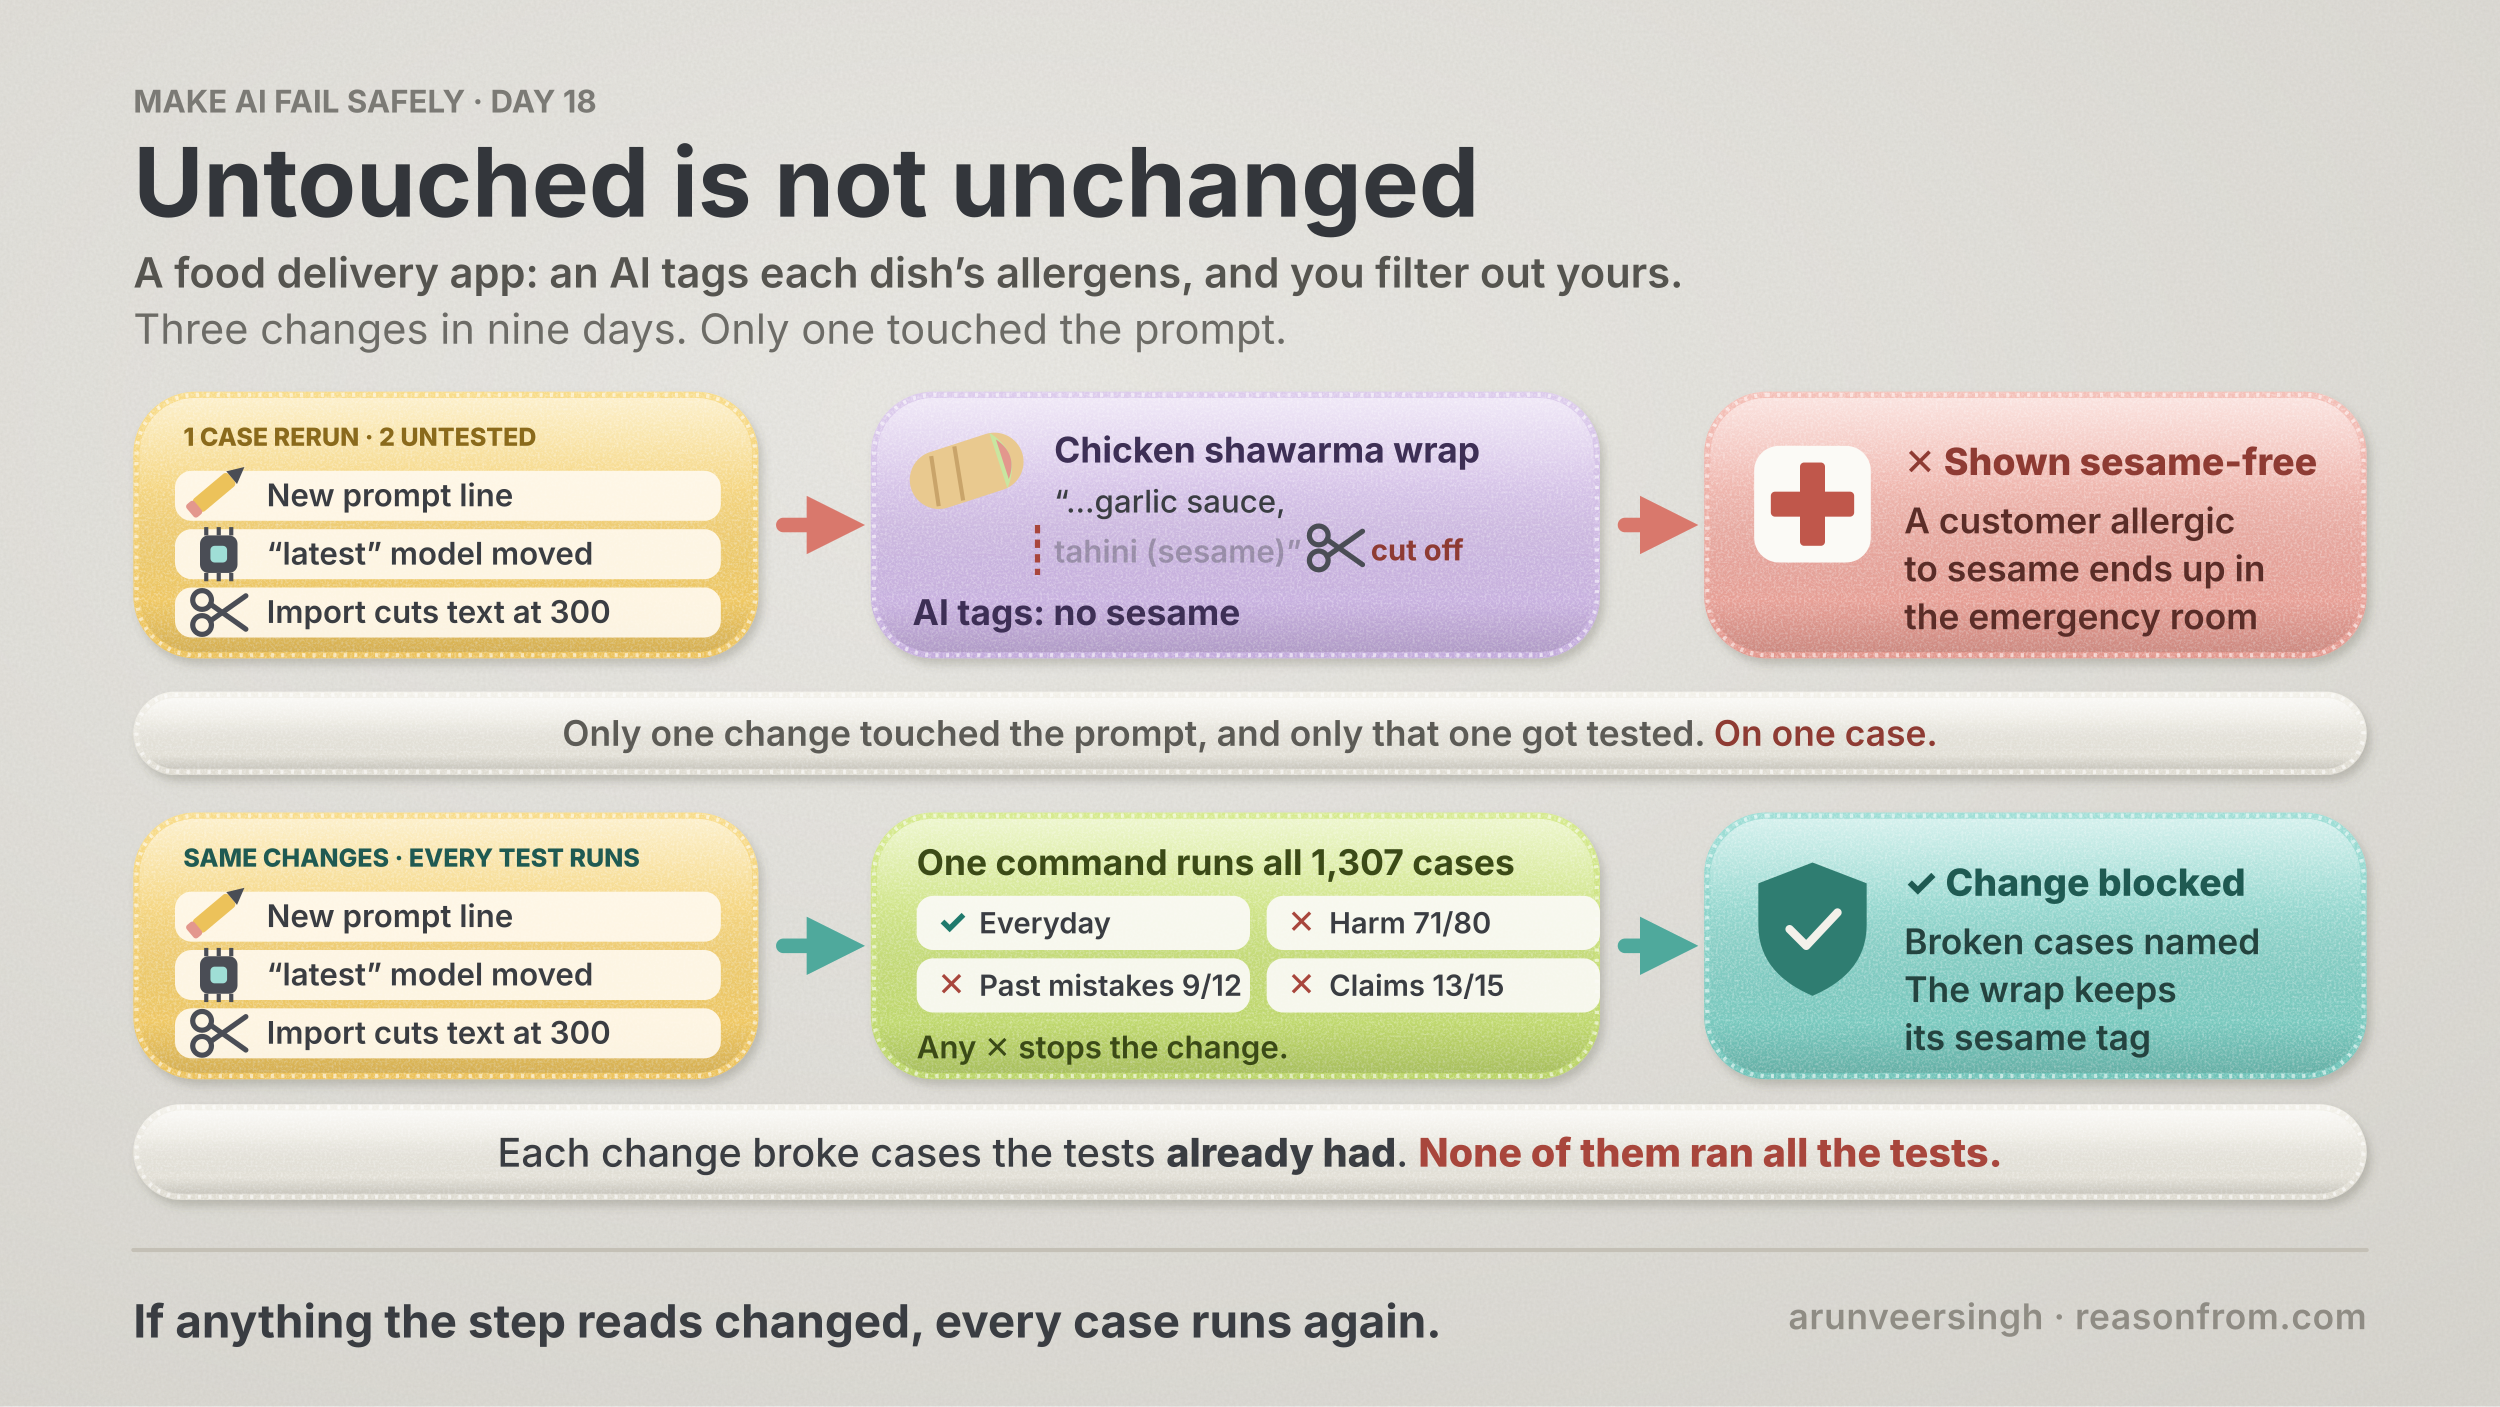
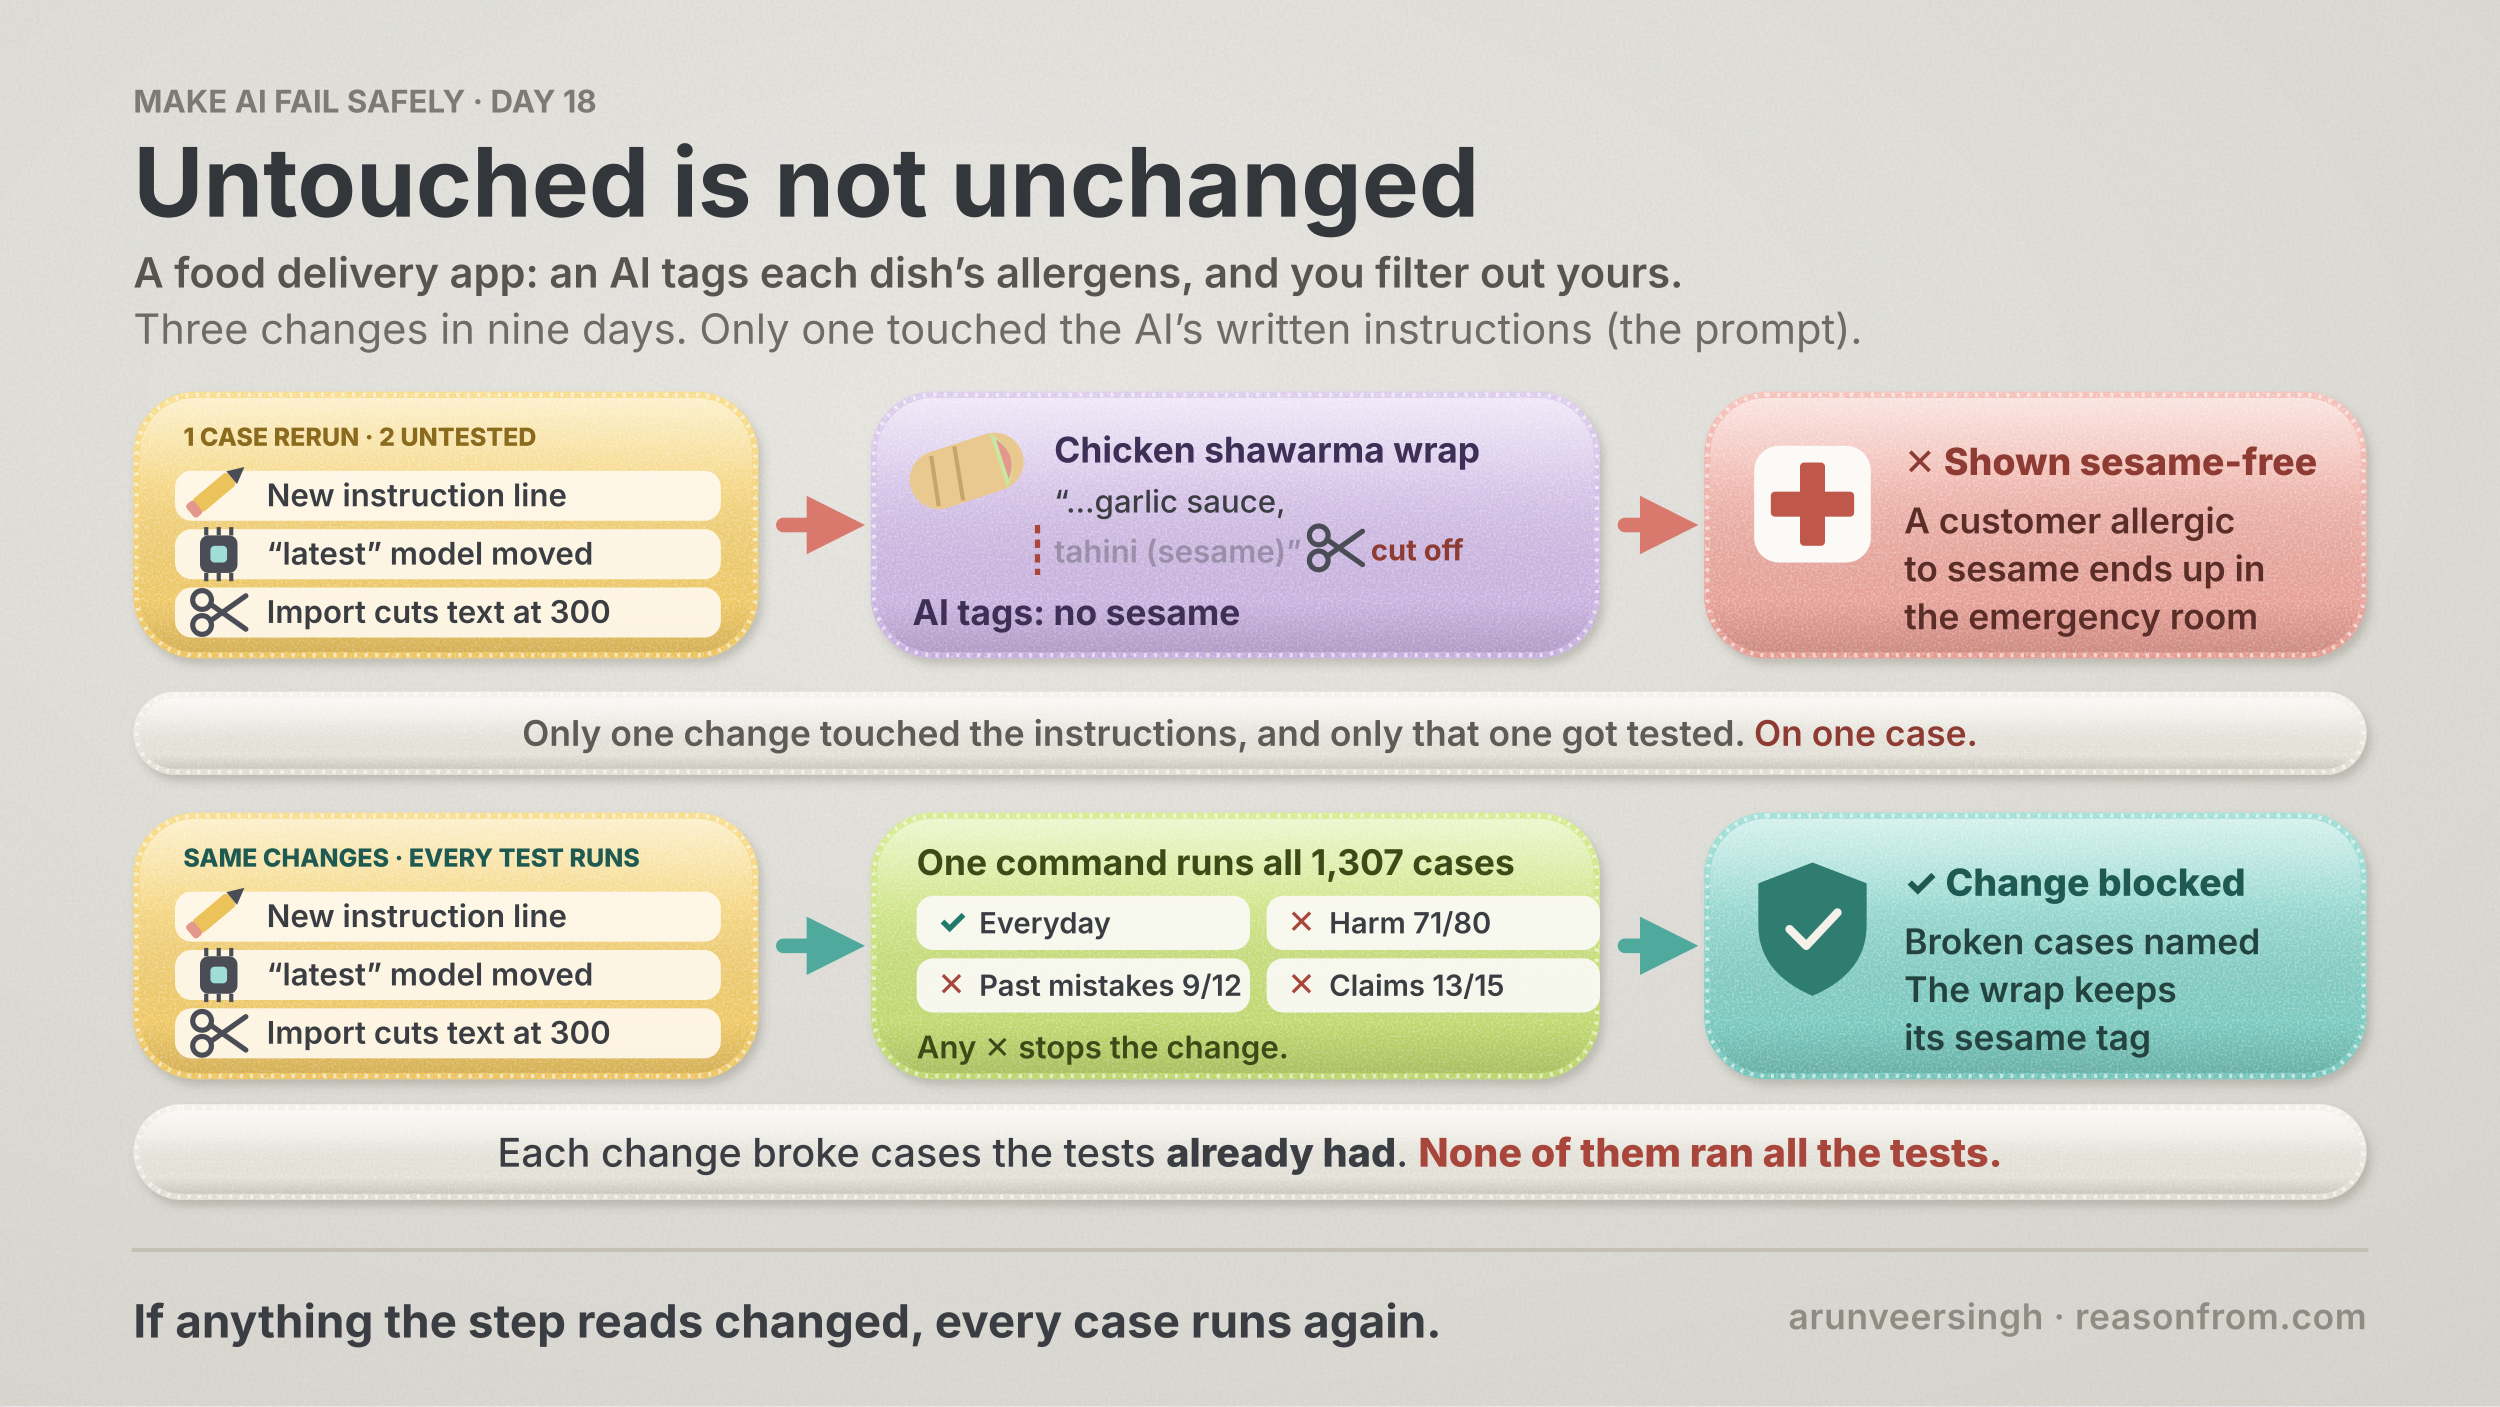
<svg xmlns="http://www.w3.org/2000/svg" width="1200" height="675" viewBox="0 0 1200 675" role="img" aria-labelledby="d18title d18desc">
  <defs>
    <linearGradient id="g_teal" x1="0" y1="0" x2="0" y2="1">
      <stop offset="0" stop-color="#9fded6" />
      <stop offset="1" stop-color="#6fc3b8" />
    </linearGradient>
    <linearGradient id="g_rose" x1="0" y1="0" x2="0" y2="1">
      <stop offset="0" stop-color="#f4c0b8" />
      <stop offset="1" stop-color="#e3978d" />
    </linearGradient>
    <linearGradient id="g_peri" x1="0" y1="0" x2="0" y2="1">
      <stop offset="0" stop-color="#a9b8f2" />
      <stop offset="1" stop-color="#7f93e0" />
    </linearGradient>
    <linearGradient id="g_lilac" x1="0" y1="0" x2="0" y2="1">
      <stop offset="0" stop-color="#dccbec" />
      <stop offset="1" stop-color="#c3abdc" />
    </linearGradient>
    <linearGradient id="g_butter" x1="0" y1="0" x2="0" y2="1">
      <stop offset="0" stop-color="#f8dc8a" />
      <stop offset="1" stop-color="#ecc25a" />
    </linearGradient>
    <linearGradient id="g_lime" x1="0" y1="0" x2="0" y2="1">
      <stop offset="0" stop-color="#d6ea8e" />
      <stop offset="1" stop-color="#bad466" />
    </linearGradient>
    <linearGradient id="g_off" x1="0" y1="0" x2="0" y2="1">
      <stop offset="0" stop-color="#f3f1ea" />
      <stop offset="1" stop-color="#dedbd1" />
    </linearGradient>
    <radialGradient id="bg" cx=".4" cy=".3" r=".9">
      <stop offset="0" stop-color="#ecebe7" />
      <stop offset="1" stop-color="#d9d7d1" />
    </radialGradient>
    <linearGradient id="puff" x1="0" y1="0" x2="0" y2="1">
      <stop offset="0" stop-color="#fff" stop-opacity=".55" />
      <stop offset=".35" stop-color="#fff" stop-opacity=".08" />
      <stop offset=".8" stop-color="#000" stop-opacity="0" />
      <stop offset="1" stop-color="#000" stop-opacity=".10" />
    </linearGradient>
    <filter id="shadow" x="-20%" y="-30%" width="150%" height="190%">
      <feDropShadow dx="10" dy="16" stdDeviation="14" flood-color="#5a5446" flood-opacity=".30" />
      <feDropShadow dx="2" dy="3" stdDeviation="2" flood-color="#5a5446" flood-opacity=".25" />
    </filter>
    <filter id="felt" x="0" y="0" width="100%" height="100%">
      <feTurbulence type="fractalNoise" baseFrequency=".9" numOctaves="3" seed="4" />
      <feColorMatrix values="0 0 0 0 1  0 0 0 0 1  0 0 0 0 1  0 0 0 1.4 -.55" />
      <feComposite in2="SourceGraphic" operator="in" />
    </filter>
    <filter id="grain">
      <feTurbulence type="fractalNoise" baseFrequency=".7" numOctaves="2" seed="9" />
      <feColorMatrix values="0 0 0 0 .4  0 0 0 0 .38  0 0 0 0 .33  0 0 0 .18 0" />
    </filter>
    <marker id="ah_r" viewBox="0 0 10 10" refX="6" refY="5" markerWidth="4" markerHeight="4" orient="auto">
      <path d="M0 0 L10 5 L0 10 z" fill="#d9786c" />
    </marker>
    <marker id="ah_g" viewBox="0 0 10 10" refX="6" refY="5" markerWidth="4" markerHeight="4" orient="auto">
      <path d="M0 0 L10 5 L0 10 z" fill="#4fa99c" />
    </marker>
  </defs>
  <rect width="1200" height="675" fill="url(#bg)" />
  <rect width="1200" height="675" filter="url(#grain)" />
  <text x="64" y="54" font-family="Inter, 'Google Sans', system-ui, 'Segoe UI', Roboto, Helvetica, Arial, sans-serif" font-size="15" font-weight="700" fill="#7b7a75" text-anchor="start">MAKE AI FAIL SAFELY · DAY 18</text>
  <text x="64" y="104" font-family="Inter, 'Google Sans', system-ui, 'Segoe UI', Roboto, Helvetica, Arial, sans-serif" font-size="46" font-weight="700" fill="#33363b" text-anchor="start">Untouched is not unchanged</text>
  <text x="64" y="138" font-family="Inter, 'Google Sans', system-ui, 'Segoe UI', Roboto, Helvetica, Arial, sans-serif" font-size="20" font-weight="600" fill="#55544f" text-anchor="start">A food delivery app: an AI tags each dish’s allergens, and you filter out yours.</text>
-   <text x="64" y="165" font-family="Inter, 'Google Sans', system-ui, 'Segoe UI', Roboto, Helvetica, Arial, sans-serif" font-size="20" font-weight="400" fill="#6c6b66" text-anchor="start">Three changes in nine days. Only one touched the prompt.</text>
+   <text x="64" y="165" font-family="Inter, 'Google Sans', system-ui, 'Segoe UI', Roboto, Helvetica, Arial, sans-serif" font-size="20" font-weight="400" fill="#6c6b66" text-anchor="start">Three changes in nine days. Only one touched the AI’s written instructions (the prompt).</text>
  <g filter="url(#shadow)">
    <rect x="64" y="188" width="300" height="128" rx="30" fill="url(#g_butter)" />
  </g>
  <rect x="64" y="188" width="300" height="128" rx="30" fill="#fff" filter="url(#felt)" opacity=".55" />
  <rect x="67" y="191" width="294" height="122" rx="27" fill="url(#puff)" />
  <rect x="65.5" y="189.5" width="297" height="125" rx="28.5" fill="none" stroke="#fff" stroke-opacity=".55" stroke-width="2" stroke-dasharray="1.5 3.5" />
  <text x="88" y="214" font-family="Inter, 'Google Sans', system-ui, 'Segoe UI', Roboto, Helvetica, Arial, sans-serif" font-size="12" font-weight="800" fill="#8a6a1c" text-anchor="start">1 CASE RERUN · 2 UNTESTED</text>
  <rect x="84" y="226" width="262" height="24" rx="8" fill="#fffaf0" opacity=".9" />
  <g transform="rotate(-40 102 237)">
    <rect x="92" y="233" width="22" height="8" rx="2" fill="#ecc25a" />
    <polygon points="114,233 122,237 114,241" fill="#4a4d55" />
    <rect x="88" y="233" width="5" height="8" rx="1.5" fill="#e3978d" />
  </g>
-   <text x="128" y="243" font-family="Inter, 'Google Sans', system-ui, 'Segoe UI', Roboto, Helvetica, Arial, sans-serif" font-size="15" font-weight="600" fill="#3a3d42" text-anchor="start">New prompt line</text>
+   <text x="128" y="243" font-family="Inter, 'Google Sans', system-ui, 'Segoe UI', Roboto, Helvetica, Arial, sans-serif" font-size="15" font-weight="600" fill="#3a3d42" text-anchor="start">New instruction line</text>
  <rect x="84" y="254" width="262" height="24" rx="8" fill="#fffaf0" opacity=".9" />
  <rect x="96" y="257" width="18" height="18" rx="4" fill="#4a4d55" />
  <rect x="101" y="262" width="8" height="8" rx="2" fill="#9fded6" />
  <line x1="99" y1="253" x2="99" y2="257" stroke="#4a4d55" stroke-width="2" />
  <line x1="99" y1="275" x2="99" y2="279" stroke="#4a4d55" stroke-width="2" />
  <line x1="105" y1="253" x2="105" y2="257" stroke="#4a4d55" stroke-width="2" />
  <line x1="105" y1="275" x2="105" y2="279" stroke="#4a4d55" stroke-width="2" />
  <line x1="111" y1="253" x2="111" y2="257" stroke="#4a4d55" stroke-width="2" />
  <line x1="111" y1="275" x2="111" y2="279" stroke="#4a4d55" stroke-width="2" />
  <text x="128" y="271" font-family="Inter, 'Google Sans', system-ui, 'Segoe UI', Roboto, Helvetica, Arial, sans-serif" font-size="15" font-weight="600" fill="#3a3d42" text-anchor="start">“latest” model moved</text>
  <rect x="84" y="282" width="262" height="24" rx="8" fill="#fffaf0" opacity=".9" />
  <circle cx="97" cy="300" r="4.5" fill="none" stroke="#4a4d55" stroke-width="2.5" />
  <circle cx="97" cy="288" r="4.5" fill="none" stroke="#4a4d55" stroke-width="2.5" />
  <line x1="101" y1="298" x2="118" y2="286" stroke="#4a4d55" stroke-width="2.5" stroke-linecap="round" />
  <line x1="101" y1="290" x2="118" y2="302" stroke="#4a4d55" stroke-width="2.5" stroke-linecap="round" />
  <text x="128" y="299" font-family="Inter, 'Google Sans', system-ui, 'Segoe UI', Roboto, Helvetica, Arial, sans-serif" font-size="15" font-weight="600" fill="#3a3d42" text-anchor="start">Import cuts text at 300</text>
  <line x1="376" y1="252" x2="404" y2="252" stroke="#d9786c" stroke-width="7" stroke-linecap="round" marker-end="url(#ah_r)" />
  <g filter="url(#shadow)">
    <rect x="418" y="188" width="350" height="128" rx="30" fill="url(#g_lilac)" />
  </g>
  <rect x="418" y="188" width="350" height="128" rx="30" fill="#fff" filter="url(#felt)" opacity=".55" />
  <rect x="421" y="191" width="344" height="122" rx="27" fill="url(#puff)" />
  <rect x="419.5" y="189.5" width="347" height="125" rx="28.5" fill="none" stroke="#fff" stroke-opacity=".55" stroke-width="2" stroke-dasharray="1.5 3.5" />
  <g transform="rotate(-18 464 226)">
    <rect x="436" y="212" width="56" height="28" rx="14" fill="#e9c98f" />
    <path d="M480 212 q12 14 0 28" fill="#c8e6a0" />
    <path d="M482 216 q8 10 0 20" fill="#e3978d" />
    <line x1="450" y1="214" x2="446" y2="238" stroke="#c9a46a" stroke-width="2" />
    <line x1="462" y1="213" x2="458" y2="239" stroke="#c9a46a" stroke-width="2" />
  </g>
  <text x="506" y="222" font-family="Inter, 'Google Sans', system-ui, 'Segoe UI', Roboto, Helvetica, Arial, sans-serif" font-size="17" font-weight="700" fill="#3d2f55" text-anchor="start">Chicken shawarma wrap</text>
  <text x="506" y="246" font-family="Inter, 'Google Sans', system-ui, 'Segoe UI', Roboto, Helvetica, Arial, sans-serif" font-size="15" font-weight="500" fill="#3a3d42" text-anchor="start">“…garlic sauce,</text>
  <text x="506" y="270" font-family="Inter, 'Google Sans', system-ui, 'Segoe UI', Roboto, Helvetica, Arial, sans-serif" font-size="15" font-weight="600" fill="#3a3d42" opacity=".35">tahini (sesame)”</text>
  <line x1="498" y1="252" x2="498" y2="276" stroke="#a8463c" stroke-width="2.5" stroke-dasharray="4 3" />
  <circle cx="633" cy="269" r="4.5" fill="none" stroke="#4a4d55" stroke-width="2.5" />
  <circle cx="633" cy="257" r="4.5" fill="none" stroke="#4a4d55" stroke-width="2.5" />
  <line x1="637" y1="267" x2="654" y2="255" stroke="#4a4d55" stroke-width="2.5" stroke-linecap="round" />
  <line x1="637" y1="259" x2="654" y2="271" stroke="#4a4d55" stroke-width="2.5" stroke-linecap="round" />
  <text x="658" y="269" font-family="Inter, 'Google Sans', system-ui, 'Segoe UI', Roboto, Helvetica, Arial, sans-serif" font-size="14" font-weight="700" fill="#8e3b33" text-anchor="start">cut off</text>
  <text x="438" y="300" font-family="Inter, 'Google Sans', system-ui, 'Segoe UI', Roboto, Helvetica, Arial, sans-serif" font-size="17" font-weight="700" fill="#3d2f55" text-anchor="start">AI tags: no sesame</text>
  <line x1="780" y1="252" x2="804" y2="252" stroke="#d9786c" stroke-width="7" stroke-linecap="round" marker-end="url(#ah_r)" />
  <g filter="url(#shadow)">
    <rect x="818" y="188" width="318" height="128" rx="30" fill="url(#g_rose)" />
  </g>
  <rect x="818" y="188" width="318" height="128" rx="30" fill="#fff" filter="url(#felt)" opacity=".55" />
  <rect x="821" y="191" width="312" height="122" rx="27" fill="url(#puff)" />
  <rect x="819.5" y="189.5" width="315" height="125" rx="28.5" fill="none" stroke="#fff" stroke-opacity=".55" stroke-width="2" stroke-dasharray="1.5 3.5" />
  <rect x="842" y="214" width="56" height="56" rx="12" fill="#fbfaf6" />
  <rect x="864" y="222" width="12" height="40" rx="2" fill="#c0574b" />
  <rect x="850" y="236" width="40" height="12" rx="2" fill="#c0574b" />
  <text x="914" y="228" font-family="Inter, 'Google Sans', system-ui, 'Segoe UI', Roboto, Helvetica, Arial, sans-serif" font-size="18" font-weight="800" fill="#8e3b33" text-anchor="start">✕  Shown sesame-free</text>
  <text x="914" y="256" font-family="Inter, 'Google Sans', system-ui, 'Segoe UI', Roboto, Helvetica, Arial, sans-serif" font-size="17" font-weight="600" fill="#5a2d28" text-anchor="start">A customer allergic</text>
  <text x="914" y="279" font-family="Inter, 'Google Sans', system-ui, 'Segoe UI', Roboto, Helvetica, Arial, sans-serif" font-size="17" font-weight="600" fill="#5a2d28" text-anchor="start">to sesame ends up in</text>
  <text x="914" y="302" font-family="Inter, 'Google Sans', system-ui, 'Segoe UI', Roboto, Helvetica, Arial, sans-serif" font-size="17" font-weight="600" fill="#5a2d28" text-anchor="start">the emergency room</text>
  <g filter="url(#shadow)">
    <rect x="64" y="332" width="1072" height="40" rx="20.0" fill="url(#g_off)" />
  </g>
  <rect x="64" y="332" width="1072" height="40" rx="20.0" fill="#fff" filter="url(#felt)" opacity=".55" />
  <rect x="67" y="335" width="1066" height="34" rx="17.0" fill="url(#puff)" />
  <rect x="65.5" y="333.5" width="1069" height="37" rx="18.5" fill="none" stroke="#fff" stroke-opacity=".55" stroke-width="2" stroke-dasharray="1.5 3.5" />
-   <text x="600" y="358" font-family="Inter, 'Google Sans', system-ui, 'Segoe UI', Roboto, Helvetica, Arial, sans-serif" font-size="17" font-weight="600" fill="#5c5b56" text-anchor="middle">Only one change touched the prompt, and only that one got tested. <tspan fill="#8e3b33">On one case.</tspan>
+   <text x="600" y="358" font-family="Inter, 'Google Sans', system-ui, 'Segoe UI', Roboto, Helvetica, Arial, sans-serif" font-size="17" font-weight="600" fill="#5c5b56" text-anchor="middle">Only one change touched the instructions, and only that one got tested. <tspan fill="#8e3b33">On one case.</tspan>
  </text>
  <g filter="url(#shadow)">
    <rect x="64" y="390" width="300" height="128" rx="30" fill="url(#g_butter)" />
  </g>
  <rect x="64" y="390" width="300" height="128" rx="30" fill="#fff" filter="url(#felt)" opacity=".55" />
  <rect x="67" y="393" width="294" height="122" rx="27" fill="url(#puff)" />
  <rect x="65.5" y="391.5" width="297" height="125" rx="28.5" fill="none" stroke="#fff" stroke-opacity=".55" stroke-width="2" stroke-dasharray="1.5 3.5" />
  <text x="88" y="416" font-family="Inter, 'Google Sans', system-ui, 'Segoe UI', Roboto, Helvetica, Arial, sans-serif" font-size="12" font-weight="800" fill="#1f5a52" text-anchor="start">SAME CHANGES · EVERY TEST RUNS</text>
  <rect x="84" y="428" width="262" height="24" rx="8" fill="#fffaf0" opacity=".9" />
  <g transform="rotate(-40 102 439)">
    <rect x="92" y="435" width="22" height="8" rx="2" fill="#ecc25a" />
    <polygon points="114,435 122,439 114,443" fill="#4a4d55" />
    <rect x="88" y="435" width="5" height="8" rx="1.5" fill="#e3978d" />
  </g>
-   <text x="128" y="445" font-family="Inter, 'Google Sans', system-ui, 'Segoe UI', Roboto, Helvetica, Arial, sans-serif" font-size="15" font-weight="600" fill="#3a3d42" text-anchor="start">New prompt line</text>
+   <text x="128" y="445" font-family="Inter, 'Google Sans', system-ui, 'Segoe UI', Roboto, Helvetica, Arial, sans-serif" font-size="15" font-weight="600" fill="#3a3d42" text-anchor="start">New instruction line</text>
  <rect x="84" y="456" width="262" height="24" rx="8" fill="#fffaf0" opacity=".9" />
  <rect x="96" y="459" width="18" height="18" rx="4" fill="#4a4d55" />
  <rect x="101" y="464" width="8" height="8" rx="2" fill="#9fded6" />
  <line x1="99" y1="455" x2="99" y2="459" stroke="#4a4d55" stroke-width="2" />
  <line x1="99" y1="477" x2="99" y2="481" stroke="#4a4d55" stroke-width="2" />
  <line x1="105" y1="455" x2="105" y2="459" stroke="#4a4d55" stroke-width="2" />
  <line x1="105" y1="477" x2="105" y2="481" stroke="#4a4d55" stroke-width="2" />
  <line x1="111" y1="455" x2="111" y2="459" stroke="#4a4d55" stroke-width="2" />
  <line x1="111" y1="477" x2="111" y2="481" stroke="#4a4d55" stroke-width="2" />
  <text x="128" y="473" font-family="Inter, 'Google Sans', system-ui, 'Segoe UI', Roboto, Helvetica, Arial, sans-serif" font-size="15" font-weight="600" fill="#3a3d42" text-anchor="start">“latest” model moved</text>
  <rect x="84" y="484" width="262" height="24" rx="8" fill="#fffaf0" opacity=".9" />
  <circle cx="97" cy="502" r="4.5" fill="none" stroke="#4a4d55" stroke-width="2.5" />
  <circle cx="97" cy="490" r="4.5" fill="none" stroke="#4a4d55" stroke-width="2.5" />
  <line x1="101" y1="500" x2="118" y2="488" stroke="#4a4d55" stroke-width="2.5" stroke-linecap="round" />
  <line x1="101" y1="492" x2="118" y2="504" stroke="#4a4d55" stroke-width="2.5" stroke-linecap="round" />
  <text x="128" y="501" font-family="Inter, 'Google Sans', system-ui, 'Segoe UI', Roboto, Helvetica, Arial, sans-serif" font-size="15" font-weight="600" fill="#3a3d42" text-anchor="start">Import cuts text at 300</text>
  <line x1="376" y1="454" x2="404" y2="454" stroke="#4fa99c" stroke-width="7" stroke-linecap="round" marker-end="url(#ah_g)" />
  <g filter="url(#shadow)">
    <rect x="418" y="390" width="350" height="128" rx="30" fill="url(#g_lime)" />
  </g>
  <rect x="418" y="390" width="350" height="128" rx="30" fill="#fff" filter="url(#felt)" opacity=".55" />
  <rect x="421" y="393" width="344" height="122" rx="27" fill="url(#puff)" />
  <rect x="419.5" y="391.5" width="347" height="125" rx="28.5" fill="none" stroke="#fff" stroke-opacity=".55" stroke-width="2" stroke-dasharray="1.5 3.5" />
  <text x="440" y="420" font-family="Inter, 'Google Sans', system-ui, 'Segoe UI', Roboto, Helvetica, Arial, sans-serif" font-size="17" font-weight="700" fill="#3b4a17" text-anchor="start">One command runs all 1,307 cases</text>
  <rect x="440" y="430" width="160" height="26" rx="8" fill="#fbfaf6" opacity=".92" />
  <text x="450" y="448" font-family="Inter, 'Google Sans', system-ui, 'Segoe UI', Roboto, Helvetica, Arial, sans-serif" font-size="16" font-weight="800" fill="#1f7a6c" text-anchor="start">✓</text>
  <text x="470" y="448" font-family="Inter, 'Google Sans', system-ui, 'Segoe UI', Roboto, Helvetica, Arial, sans-serif" font-size="14" font-weight="600" fill="#3a3d42" text-anchor="start">Everyday</text>
  <rect x="608" y="430" width="160" height="26" rx="8" fill="#fbfaf6" opacity=".92" />
  <text x="618" y="448" font-family="Inter, 'Google Sans', system-ui, 'Segoe UI', Roboto, Helvetica, Arial, sans-serif" font-size="16" font-weight="800" fill="#a8463c" text-anchor="start">✕</text>
  <text x="638" y="448" font-family="Inter, 'Google Sans', system-ui, 'Segoe UI', Roboto, Helvetica, Arial, sans-serif" font-size="14" font-weight="600" fill="#3a3d42" text-anchor="start">Harm 71/80</text>
  <rect x="440" y="460" width="160" height="26" rx="8" fill="#fbfaf6" opacity=".92" />
  <text x="450" y="478" font-family="Inter, 'Google Sans', system-ui, 'Segoe UI', Roboto, Helvetica, Arial, sans-serif" font-size="16" font-weight="800" fill="#a8463c" text-anchor="start">✕</text>
  <text x="470" y="478" font-family="Inter, 'Google Sans', system-ui, 'Segoe UI', Roboto, Helvetica, Arial, sans-serif" font-size="14" font-weight="600" fill="#3a3d42" text-anchor="start">Past mistakes 9/12</text>
  <rect x="608" y="460" width="160" height="26" rx="8" fill="#fbfaf6" opacity=".92" />
  <text x="618" y="478" font-family="Inter, 'Google Sans', system-ui, 'Segoe UI', Roboto, Helvetica, Arial, sans-serif" font-size="16" font-weight="800" fill="#a8463c" text-anchor="start">✕</text>
  <text x="638" y="478" font-family="Inter, 'Google Sans', system-ui, 'Segoe UI', Roboto, Helvetica, Arial, sans-serif" font-size="14" font-weight="600" fill="#3a3d42" text-anchor="start">Claims 13/15</text>
  <text x="440" y="508" font-family="Inter, 'Google Sans', system-ui, 'Segoe UI', Roboto, Helvetica, Arial, sans-serif" font-size="15" font-weight="600" fill="#3b4a17" text-anchor="start">Any ✕ stops the change.</text>
  <line x1="780" y1="454" x2="804" y2="454" stroke="#4fa99c" stroke-width="7" stroke-linecap="round" marker-end="url(#ah_g)" />
  <g filter="url(#shadow)">
    <rect x="818" y="390" width="318" height="128" rx="30" fill="url(#g_teal)" />
  </g>
  <rect x="818" y="390" width="318" height="128" rx="30" fill="#fff" filter="url(#felt)" opacity=".55" />
  <rect x="821" y="393" width="312" height="122" rx="27" fill="url(#puff)" />
  <rect x="819.5" y="391.5" width="315" height="125" rx="28.5" fill="none" stroke="#fff" stroke-opacity=".55" stroke-width="2" stroke-dasharray="1.5 3.5" />
  <path d="M870 414 l26 10 v20 c0 18 -12 28 -26 34 c-14 -6 -26 -16 -26 -34 v-20 z" fill="#2f7d71" />
  <path d="M859 446 l8 8 l15 -16" fill="none" stroke="#f3f1ea" stroke-width="4" stroke-linecap="round" stroke-linejoin="round" />
  <text x="914" y="430" font-family="Inter, 'Google Sans', system-ui, 'Segoe UI', Roboto, Helvetica, Arial, sans-serif" font-size="18" font-weight="800" fill="#1f5a52" text-anchor="start">✓  Change blocked</text>
  <text x="914" y="458" font-family="Inter, 'Google Sans', system-ui, 'Segoe UI', Roboto, Helvetica, Arial, sans-serif" font-size="17" font-weight="600" fill="#24433f" text-anchor="start">Broken cases named</text>
  <text x="914" y="481" font-family="Inter, 'Google Sans', system-ui, 'Segoe UI', Roboto, Helvetica, Arial, sans-serif" font-size="17" font-weight="600" fill="#24433f" text-anchor="start">The wrap keeps</text>
  <text x="914" y="504" font-family="Inter, 'Google Sans', system-ui, 'Segoe UI', Roboto, Helvetica, Arial, sans-serif" font-size="17" font-weight="600" fill="#24433f" text-anchor="start">its sesame tag</text>
  <g filter="url(#shadow)">
    <rect x="64" y="530" width="1072" height="46" rx="23.0" fill="url(#g_off)" />
  </g>
  <rect x="64" y="530" width="1072" height="46" rx="23.0" fill="#fff" filter="url(#felt)" opacity=".55" />
  <rect x="67" y="533" width="1066" height="40" rx="20.0" fill="url(#puff)" />
  <rect x="65.5" y="531.5" width="1069" height="43" rx="21.5" fill="none" stroke="#fff" stroke-opacity=".55" stroke-width="2" stroke-dasharray="1.5 3.5" />
  <text x="600" y="560" font-family="Inter, 'Google Sans', system-ui, 'Segoe UI', Roboto, Helvetica, Arial, sans-serif" font-size="19" font-weight="500" fill="#3a3d42" text-anchor="middle">Each change broke cases the tests <tspan font-weight="800">already had</tspan>. <tspan font-weight="800" fill="#a8463c">None of them ran all the tests.</tspan>
  </text>
  <line x1="64" y1="600" x2="1136" y2="600" stroke="#c4c0b6" stroke-width="2" stroke-linecap="round" />
  <text x="64" y="642" font-family="Inter, 'Google Sans', system-ui, 'Segoe UI', Roboto, Helvetica, Arial, sans-serif" font-size="22" font-weight="700" fill="#3a3d42" text-anchor="start">If anything the step reads changed, every case runs again.</text>
  <text class="brand-label" x="1136" y="638" font-family="Inter, 'Google Sans', system-ui, 'Segoe UI', Roboto, Helvetica, Arial, sans-serif" font-size="17" font-weight="600" fill="#8f8c84" text-anchor="end" letter-spacing=".3">arunveersingh · reasonfrom.com</text>
</svg>
